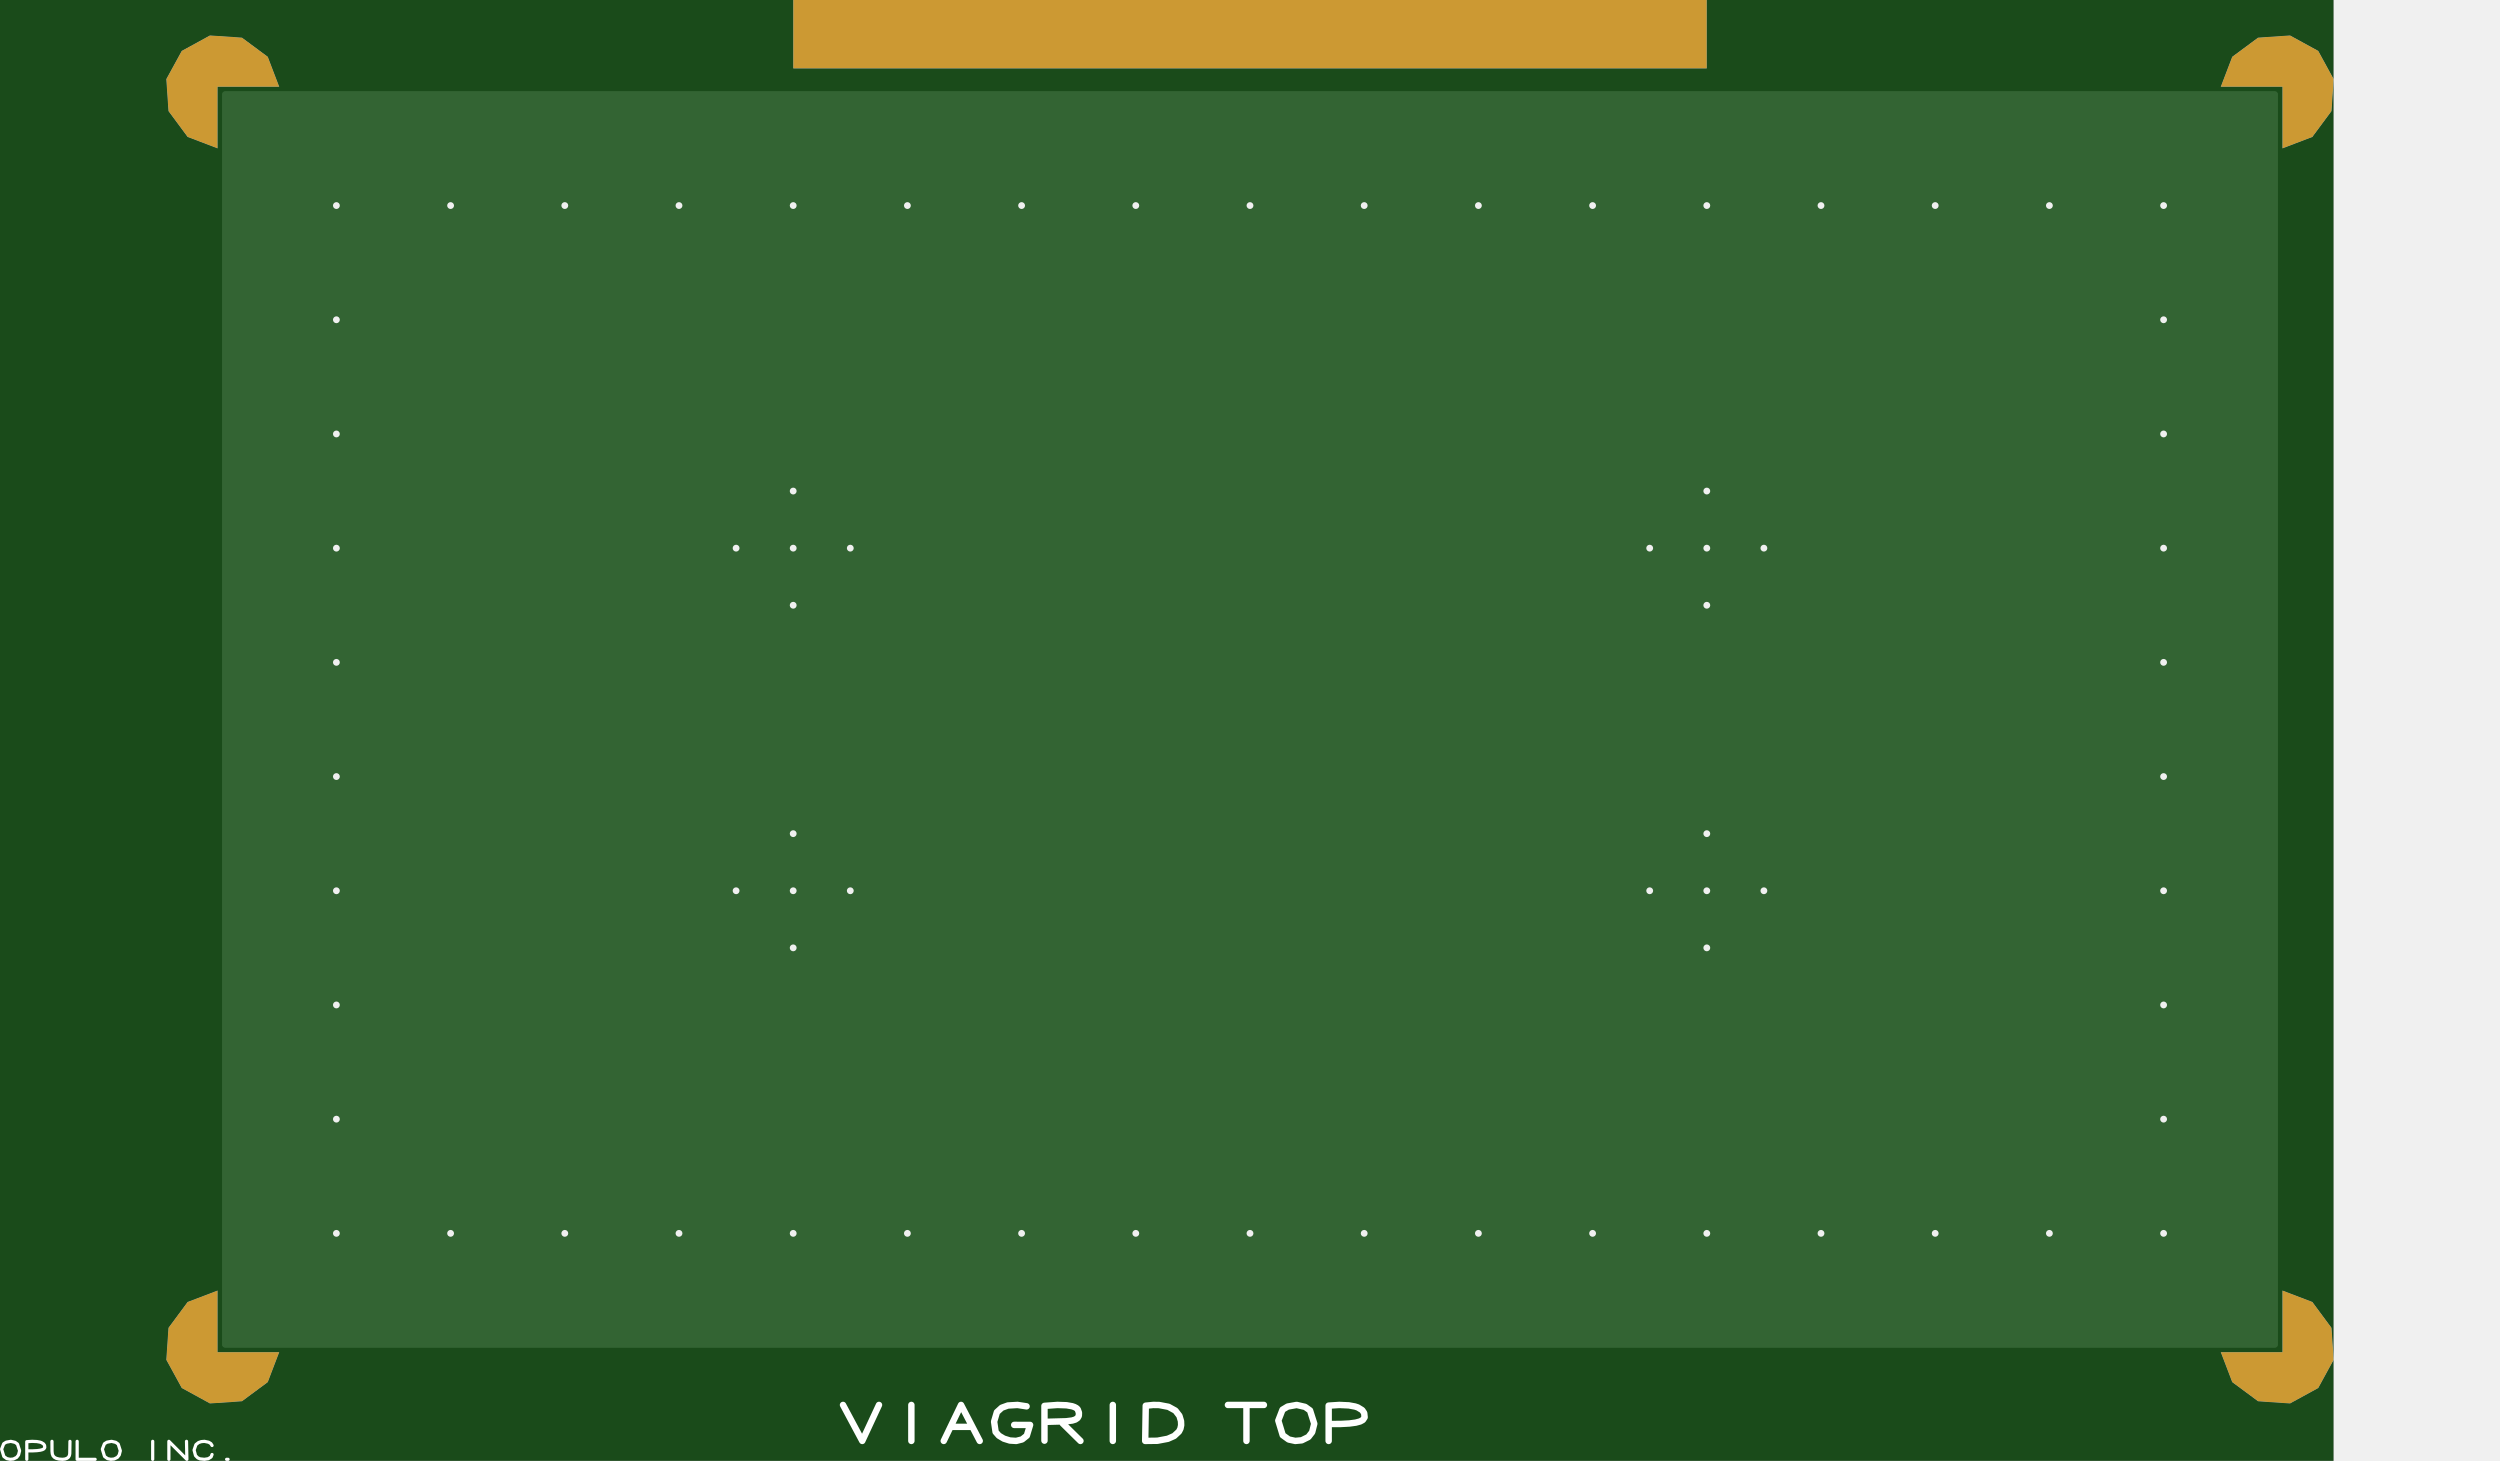
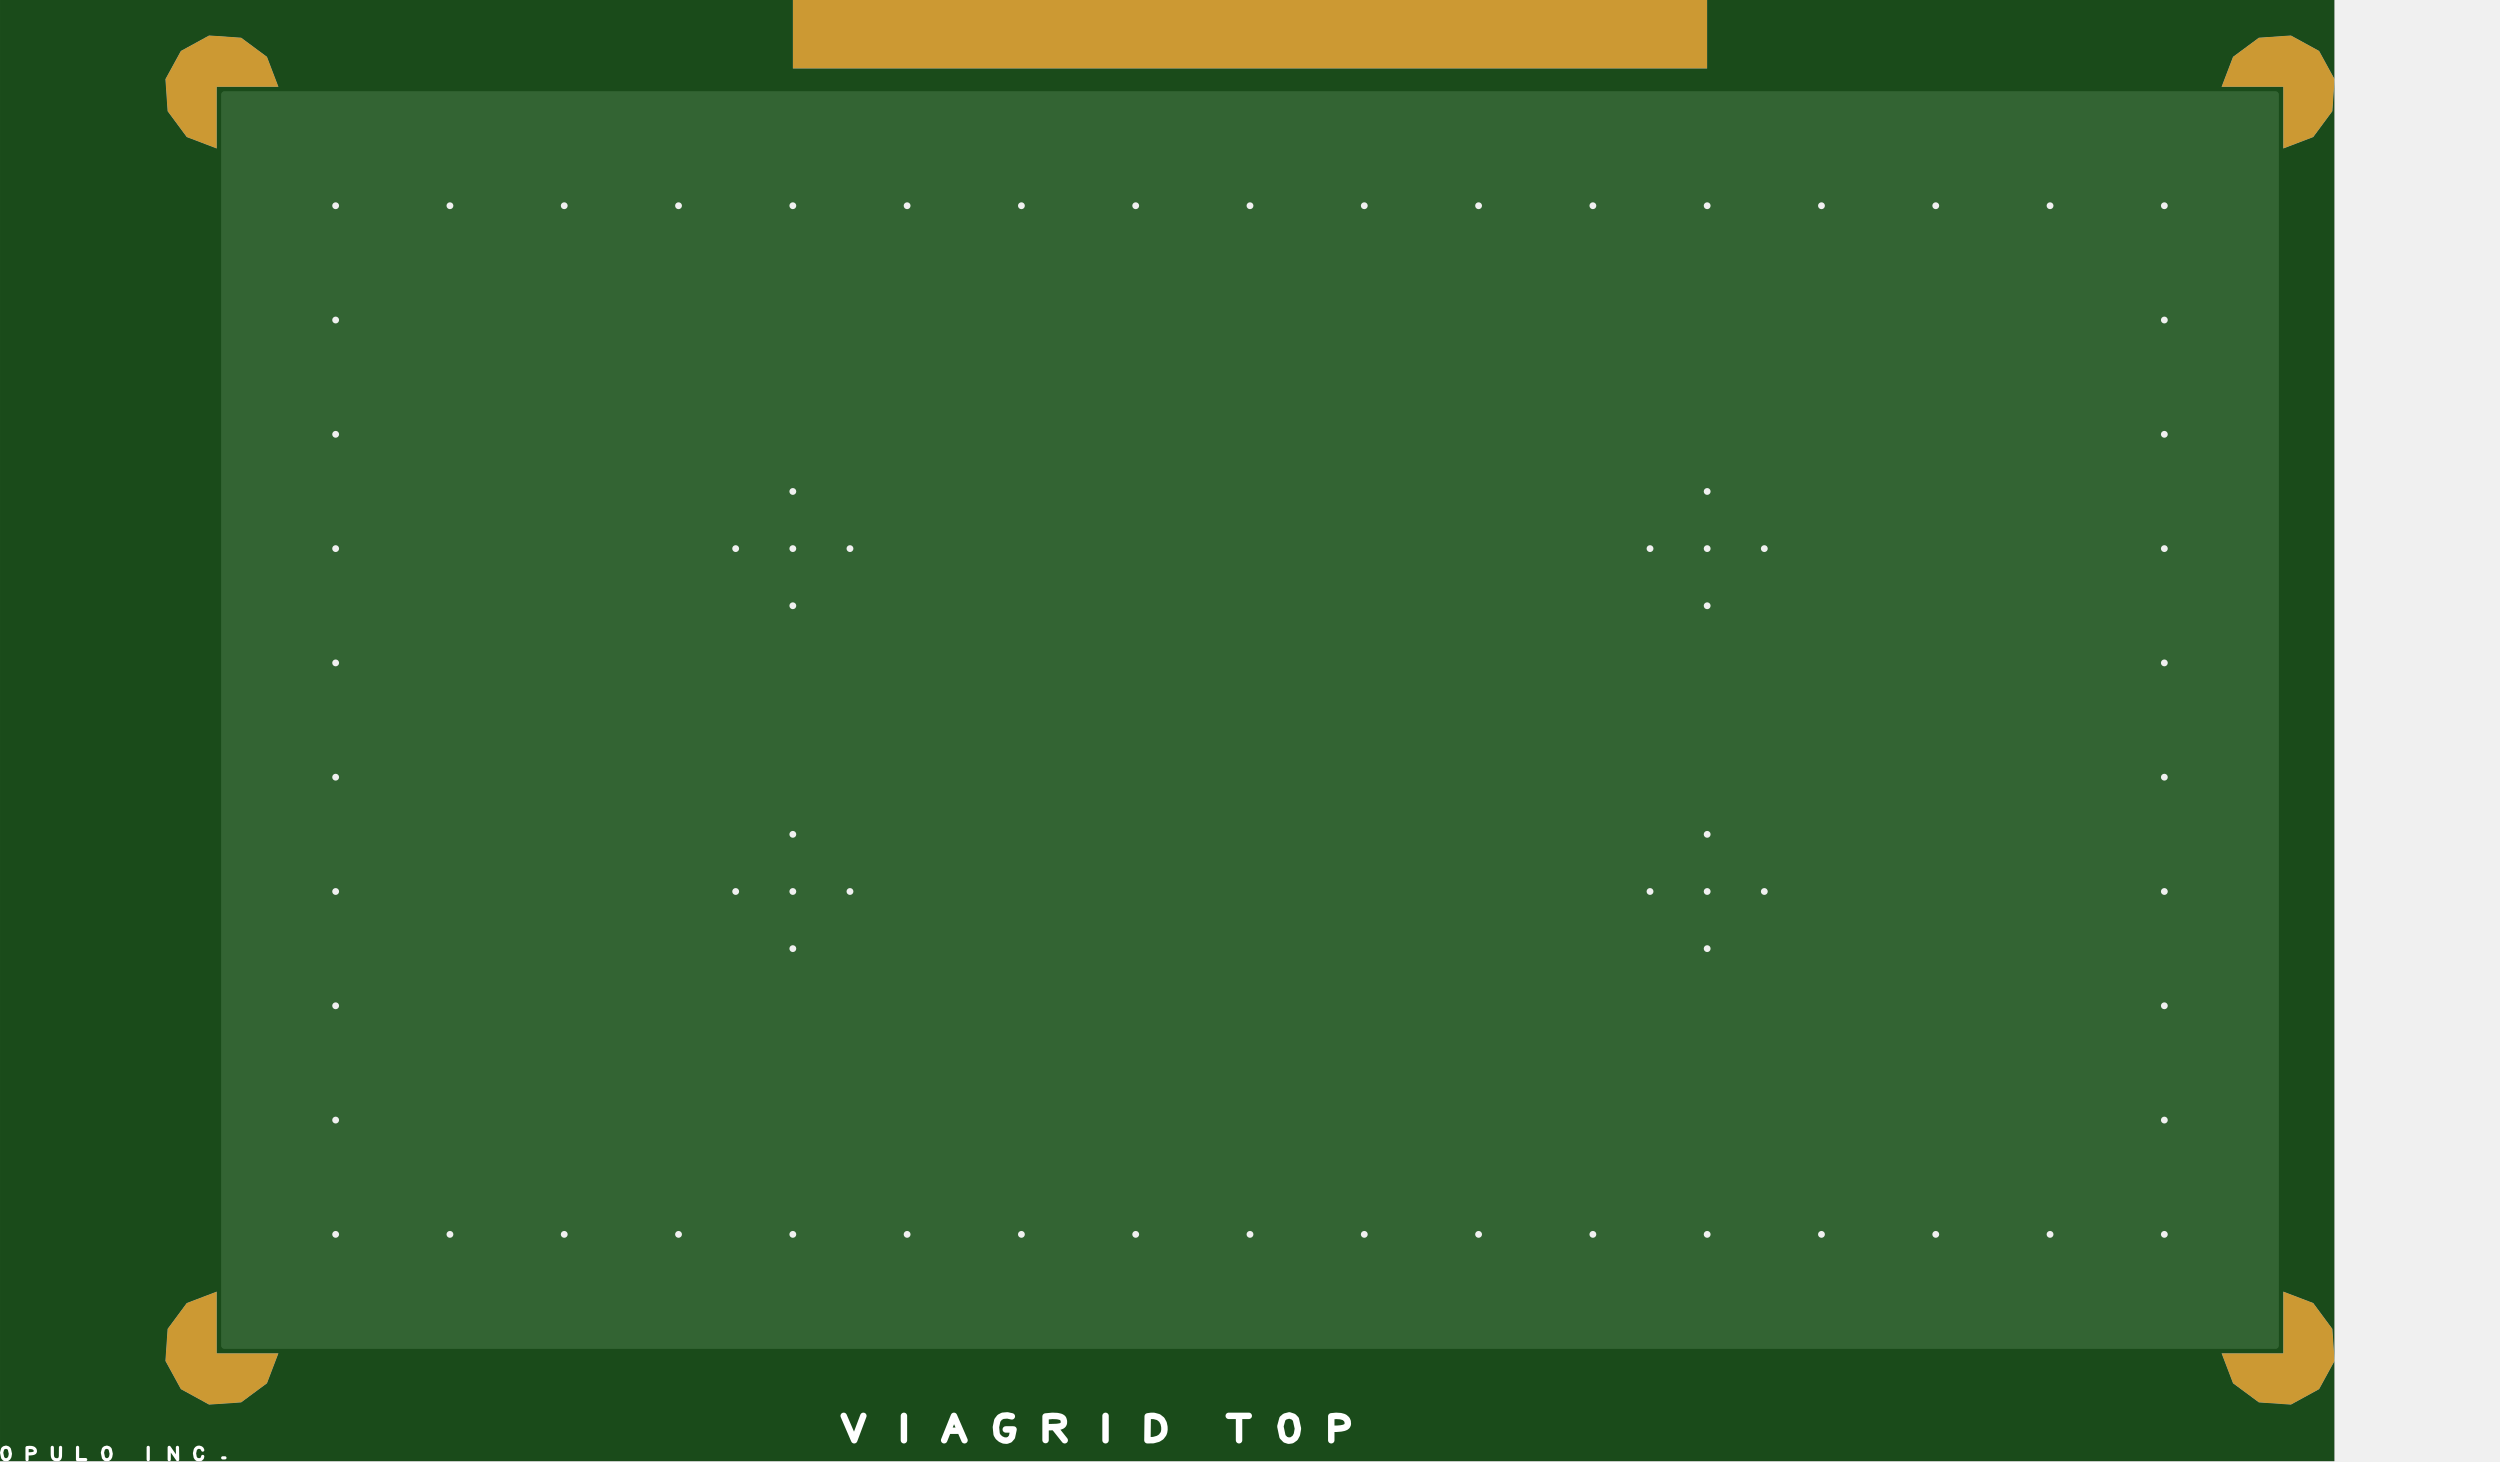
- <svg xmlns="http://www.w3.org/2000/svg" xmlns:xlink="http://www.w3.org/1999/xlink" version="1.1" stroke-linecap="round" stroke-linejoin="round" stroke-width="0" fill-rule="evenodd" clip-rule="evenodd" id="JnTkAFyOmdKf_top" viewBox="-4728.438 35.938 109456.875 63964.062" width="109.457mm" height="63.964mm">
+ <svg xmlns="http://www.w3.org/2000/svg" xmlns:xlink="http://www.w3.org/1999/xlink" version="1.1" stroke-linecap="round" stroke-linejoin="round" stroke-width="0" fill-rule="evenodd" clip-rule="evenodd" id="Tqj9TzU8t1WA_top" viewBox="-4683.449 65.754 109366.897 63934.247" width="109.367mm" height="63.934mm">
  <defs>
-     <style>.JnTkAFyOmdKf_fr4 {color: #666666;}
- .JnTkAFyOmdKf_cu {color: #cccccc;}
- .JnTkAFyOmdKf_cf {color: #cc9933;}
- .JnTkAFyOmdKf_sm {color: #004200; opacity: 0.749;}
- .JnTkAFyOmdKf_ss {color: #ffffff;}
- .JnTkAFyOmdKf_sp {color: #999999;}
- .JnTkAFyOmdKf_out {color: #000000;}</style>
-     <rect x="-20000" y="-1500" width="40000" height="3000" id="v75bEbF6NuQ1_pad-10" />
-     <circle cx="0" cy="0" r="750" id="v75bEbF6NuQ1_pad-11" />
-     <rect x="-20000" y="-1500" width="40000" height="3000" id="q2wKMbT0xmXE_pad-10" />
-     <circle cx="0" cy="0" r="150" id="ltqKW8Zo58rW_pad-10" />
-     <g id="JnTkAFyOmdKf_top_copper">
-       <use xlink:href="#v75bEbF6NuQ1_pad-10" x="50000" y="62500" />
+     <style>.Tqj9TzU8t1WA_fr4 {color: #666666;}
+ .Tqj9TzU8t1WA_cu {color: #cccccc;}
+ .Tqj9TzU8t1WA_cf {color: #cc9933;}
+ .Tqj9TzU8t1WA_sm {color: #004200; opacity: 0.749;}
+ .Tqj9TzU8t1WA_ss {color: #ffffff;}
+ .Tqj9TzU8t1WA_sp {color: #999999;}
+ .Tqj9TzU8t1WA_out {color: #000000;}</style>
+     <rect x="-20000" y="-1500" width="40000" height="3000" id="TXz6I6_jvRsa_pad-10" />
+     <circle cx="0" cy="0" r="750" id="TXz6I6_jvRsa_pad-11" />
+     <rect x="-20000" y="-1500" width="40000" height="3000" id="zZW4X8TgfWPA_pad-10" />
+     <circle cx="0" cy="0" r="150" id="XJJ0CYx9HquJ_pad-10" />
+     <g id="Tqj9TzU8t1WA_top_copper">
+       <path d="M 94943.039 59980.315 94988.794 59927.511 95000 59876 95000 5124 94980.315 5056.961 94927.511 5011.206 94876 5000 5124 5000 5056.961 5019.685 5011.206 5072.489 5000 5124 5000 59876 5019.685 59943.039 5072.489 59988.794 5124 60000 94876 60000 94943.039 59980.315" />
+       <path d="M 94943.039 59980.315 94988.794 59927.511 95000 59876 95000 5124 94980.315 5056.961 94927.511 5011.206 94876 5000 5124 5000 5056.961 5019.685 5011.206 5072.489 5000 5124 5000 59876 5019.685 59943.039 5072.489 59988.794 5124 60000 94876 60000 94943.039 59980.315" />
+       <use xlink:href="#TXz6I6_jvRsa_pad-10" x="50000" y="62500" />
      <path d="M 4800 57500.001 4800 60200 7500 60199.996 6998.204 61515.645 5866.539 62353.532 4461.725 62449.543 3226.585 61773.415 2550.457 60538.275 2646.468 59133.461 3484.355 58001.796 4800 57500 4800 57500.001" />
      <path d="M 7500 4800 4800 4800 4800.004 7500 3484.356 6998.205 2646.469 5866.54 2550.457 4461.725 3226.585 3226.585 4461.725 2550.457 5866.54 2646.469 6998.205 3484.356 7500 4800.001 7500 4800" />
      <path d="M 92500 60200 95200 60200 95199.996 57500 96515.644 58001.795 97353.531 59133.46 97449.543 60538.275 96773.415 61773.415 95538.275 62449.543 94133.46 62353.531 93001.795 61515.644 92500 60199.999 92500 60200" />
      <path d="M 95200 7500 95200 4800 92500 4800.004 93001.795 3484.356 94133.46 2646.469 95538.275 2550.457 96773.415 3226.585 97449.543 4461.725 97353.531 5866.54 96515.644 6998.205 95199.999 7500 95200 7500" />
-       <use xlink:href="#v75bEbF6NuQ1_pad-11" x="32500" y="25000" />
-       <use xlink:href="#v75bEbF6NuQ1_pad-11" x="40000" y="10000" />
-       <use xlink:href="#v75bEbF6NuQ1_pad-11" x="80000" y="10000" />
-       <use xlink:href="#v75bEbF6NuQ1_pad-11" x="10000" y="25000" />
-       <use xlink:href="#v75bEbF6NuQ1_pad-11" x="90000" y="50000" />
-       <use xlink:href="#v75bEbF6NuQ1_pad-11" x="90000" y="30000" />
-       <use xlink:href="#v75bEbF6NuQ1_pad-11" x="25000" y="55000" />
-       <use xlink:href="#v75bEbF6NuQ1_pad-11" x="10000" y="35000" />
-       <use xlink:href="#v75bEbF6NuQ1_pad-11" x="32500" y="40000" />
-       <use xlink:href="#v75bEbF6NuQ1_pad-11" x="90000" y="10000" />
-       <use xlink:href="#v75bEbF6NuQ1_pad-11" x="30000" y="25000" />
-       <use xlink:href="#v75bEbF6NuQ1_pad-11" x="10000" y="50000" />
-       <use xlink:href="#v75bEbF6NuQ1_pad-11" x="55000" y="55000" />
-       <use xlink:href="#v75bEbF6NuQ1_pad-11" x="20000" y="10000" />
-       <use xlink:href="#v75bEbF6NuQ1_pad-11" x="65000" y="10000" />
-       <use xlink:href="#v75bEbF6NuQ1_pad-11" x="25000" y="10000" />
-       <use xlink:href="#v75bEbF6NuQ1_pad-11" x="30000" y="55000" />
-       <use xlink:href="#v75bEbF6NuQ1_pad-11" x="72500" y="25000" />
-       <use xlink:href="#v75bEbF6NuQ1_pad-11" x="67500" y="40000" />
-       <use xlink:href="#v75bEbF6NuQ1_pad-11" x="10000" y="10000" />
-       <use xlink:href="#v75bEbF6NuQ1_pad-11" x="15000" y="55000" />
-       <use xlink:href="#v75bEbF6NuQ1_pad-11" x="55000" y="10000" />
-       <use xlink:href="#v75bEbF6NuQ1_pad-11" x="10000" y="55000" />
-       <use xlink:href="#v75bEbF6NuQ1_pad-11" x="70000" y="42500" />
-       <use xlink:href="#v75bEbF6NuQ1_pad-11" x="75000" y="55000" />
-       <use xlink:href="#v75bEbF6NuQ1_pad-11" x="60000" y="10000" />
-       <use xlink:href="#v75bEbF6NuQ1_pad-11" x="90000" y="15000" />
-       <use xlink:href="#v75bEbF6NuQ1_pad-11" x="30000" y="27500" />
-       <use xlink:href="#v75bEbF6NuQ1_pad-11" x="30000" y="22500" />
-       <use xlink:href="#v75bEbF6NuQ1_pad-11" x="45000" y="55000" />
-       <use xlink:href="#v75bEbF6NuQ1_pad-11" x="67500" y="25000" />
-       <use xlink:href="#v75bEbF6NuQ1_pad-11" x="40000" y="55000" />
-       <use xlink:href="#v75bEbF6NuQ1_pad-11" x="72500" y="40000" />
-       <use xlink:href="#v75bEbF6NuQ1_pad-11" x="65000" y="55000" />
-       <use xlink:href="#v75bEbF6NuQ1_pad-11" x="45000" y="10000" />
-       <use xlink:href="#v75bEbF6NuQ1_pad-11" x="10000" y="45000" />
-       <use xlink:href="#v75bEbF6NuQ1_pad-11" x="50000" y="10000" />
-       <use xlink:href="#v75bEbF6NuQ1_pad-11" x="70000" y="55000" />
-       <use xlink:href="#v75bEbF6NuQ1_pad-11" x="90000" y="40000" />
-       <use xlink:href="#v75bEbF6NuQ1_pad-11" x="85000" y="55000" />
-       <use xlink:href="#v75bEbF6NuQ1_pad-11" x="35000" y="55000" />
-       <use xlink:href="#v75bEbF6NuQ1_pad-11" x="30000" y="42500" />
-       <use xlink:href="#v75bEbF6NuQ1_pad-11" x="90000" y="35000" />
-       <use xlink:href="#v75bEbF6NuQ1_pad-11" x="80000" y="55000" />
-       <use xlink:href="#v75bEbF6NuQ1_pad-11" x="90000" y="20000" />
-       <use xlink:href="#v75bEbF6NuQ1_pad-11" x="60000" y="55000" />
-       <use xlink:href="#v75bEbF6NuQ1_pad-11" x="10000" y="30000" />
-       <use xlink:href="#v75bEbF6NuQ1_pad-11" x="75000" y="10000" />
-       <use xlink:href="#v75bEbF6NuQ1_pad-11" x="30000" y="37500" />
-       <use xlink:href="#v75bEbF6NuQ1_pad-11" x="90000" y="25000" />
-       <use xlink:href="#v75bEbF6NuQ1_pad-11" x="15000" y="10000" />
-       <use xlink:href="#v75bEbF6NuQ1_pad-11" x="90000" y="45000" />
-       <use xlink:href="#v75bEbF6NuQ1_pad-11" x="70000" y="25000" />
-       <use xlink:href="#v75bEbF6NuQ1_pad-11" x="10000" y="20000" />
-       <use xlink:href="#v75bEbF6NuQ1_pad-11" x="85000" y="10000" />
-       <use xlink:href="#v75bEbF6NuQ1_pad-11" x="70000" y="22500" />
-       <use xlink:href="#v75bEbF6NuQ1_pad-11" x="70000" y="37500" />
-       <use xlink:href="#v75bEbF6NuQ1_pad-11" x="70000" y="40000" />
-       <use xlink:href="#v75bEbF6NuQ1_pad-11" x="10000" y="15000" />
-       <use xlink:href="#v75bEbF6NuQ1_pad-11" x="90000" y="55000" />
-       <use xlink:href="#v75bEbF6NuQ1_pad-11" x="50000" y="55000" />
-       <use xlink:href="#v75bEbF6NuQ1_pad-11" x="30000" y="40000" />
-       <use xlink:href="#v75bEbF6NuQ1_pad-11" x="20000" y="55000" />
-       <use xlink:href="#v75bEbF6NuQ1_pad-11" x="10000" y="40000" />
-       <use xlink:href="#v75bEbF6NuQ1_pad-11" x="35000" y="10000" />
-       <use xlink:href="#v75bEbF6NuQ1_pad-11" x="30000" y="10000" />
-       <use xlink:href="#v75bEbF6NuQ1_pad-11" x="70000" y="10000" />
-       <use xlink:href="#v75bEbF6NuQ1_pad-11" x="70000" y="27500" />
-       <use xlink:href="#v75bEbF6NuQ1_pad-11" x="27500" y="25000" />
-       <use xlink:href="#v75bEbF6NuQ1_pad-11" x="27500" y="40000" />
-       <path d="M 94943.039 59980.315 94988.794 59927.511 95000 59876 95000 5124 94980.315 5056.961 94927.511 5011.206 94876 5000 5124 5000 5056.961 5019.685 5011.206 5072.489 5000 5124 5000 59876 5019.685 59943.039 5072.489 59988.794 5124 60000 94876 60000 94943.039 59980.315" />
-       <path d="M 94943.039 59980.315 94988.794 59927.511 95000 59876 95000 5124 94980.315 5056.961 94927.511 5011.206 94876 5000 5124 5000 5056.961 5019.685 5011.206 5072.489 5000 5124 5000 59876 5019.685 59943.039 5072.489 59988.794 5124 60000 94876 60000 94943.039 59980.315" />
-     </g>
-     <g id="JnTkAFyOmdKf_top_silkscreen">
-       <path d="M 32181.25 2487.5 33023.692 912.5 33756.25 2487.5 M 35173.75 2487.5 35173.75 912.5 M 36591.25 912.5 37348.563 2487.5 38166.25 912.5 M 36973.188 1526.838 37747.563 1526.838 M 40217.95 2426.693 39820.671 2487.5 39400.884 2463.178 39131.62 2366.118 38919.095 2173.295 38796.25 1757.009 38861.769 1305.858 39003.783 1143.159 39222.945 1012.091 39487.119 929.567 39764.168 912.5 40021.955 977.804 40228.342 1142.391 40371.25 1612.428 39675.724 1613.505 M 41001.25 923.781 41001.25 2446.704 41570.064 2487.5 41969.29 2473.86 42210.135 2431.951 42311.398 2397.785 42394.746 2353.317 42456.323 2297.423 42510.62 2145.854 42505.521 2011.438 42449.95 1914.11 42350.216 1847.432 42212.623 1804.966 41949.046 1772.581 41038.954 1747.287 M 41794.748 1682.986 42576.25 912.5 M 43993.75 2487.5 43993.75 912.5 M 45411.25 912.5 45435.827 2454.786 45766.645 2487.5 46020.062 2483.696 46431.712 2406.001 46736.127 2238.213 46910.179 2012.287 46979.562 1778.035 46986.25 1601.663 46954.511 1450.501 46889.588 1322.639 46681.16 1129.182 46402.908 1006.028 45946.355 919.719 45411.25 912.5 M 49033.75 2487.5 50608.75 2487.5 M 49844.641 2487.5 49844.641 912.5 M 51981.914 912.5 51694.991 974.401 51432.714 1162.738 51238.75 1801.997 51423.504 2280.456 51650.171 2416.73 52042.641 2487.5 52412.143 2402.56 52628.48 2247.434 52813.75 1664.637 52721.549 1296.696 52557.228 1084.049 52265.376 939.204 51981.914 912.5 M 53443.75 912.5 53443.75 2457.777 53910.101 2487.5 54327.3 2468.923 54598.562 2418.926 54719.856 2378.516 54913.304 2259.99 54999.282 2132.687 55018.75 1946.58 54941.662 1829.578 54821.347 1764.904 54629.493 1713.048 54352.04 1675.863 53974.93 1655.196 53484.106 1652.899" fill="none" stroke-width="281.25" />
-       <path d="M -4286.543 106.25 -4430.005 137.2 -4561.143 231.369 -4658.125 550.999 -4565.748 790.228 -4452.414 858.365 -4256.179 893.75 -4071.429 851.28 -3963.26 773.717 -3870.625 482.318 -3916.725 298.348 -3998.886 192.024 -4144.812 119.602 -4286.543 106.25 M -3555.625 106.25 -3555.625 878.888 -3322.449 893.75 -3113.85 884.462 -2978.219 859.463 -2917.572 839.258 -2820.848 779.995 -2777.859 716.343 -2768.125 623.29 -2806.669 564.789 -2866.827 532.452 -2962.754 506.524 -3101.48 487.931 -3290.035 477.598 -3535.447 476.449 M -2453.125 893.75 -2451.306 463.189 -2438.769 346.061 -2406.698 259.302 -2345.211 193.312 -2264.768 149.679 -2144.591 118.167 -1992.956 106.25 -1886.533 118.181 -1799.243 149.609 -1747.004 186.428 -1724.574 210.631 -1690.265 272.341 -1674.25 354.087 -1665.625 892.587 M -1350.625 893.75 -1350.625 106.25 -563.125 106.25 M 123.457 106.25 -20.005 137.2 -151.143 231.369 -248.125 550.999 -155.748 790.228 -42.414 858.365 153.821 893.75 338.571 851.28 446.74 773.717 539.375 482.318 493.275 298.348 411.114 192.024 265.188 119.602 123.457 106.25 M 1956.875 893.75 1956.875 106.25 M 2665.625 106.25 2665.625 893.75 3453.125 106.25 3437.669 893.75 M 4555.625 712.318 4502.733 795.892 4405.715 855.063 4221.979 893.75 4086.199 881.915 3966.542 842.295 3849.706 750.848 3768.125 510.81 3832.145 269.507 3927.649 172.335 4026.943 126.864 4220.377 106.25 4388.951 132.597 4513.77 209.486 4555.625 318.005 M 5256.5 106.25 5193.5 106.25" fill="none" stroke-width="140.625" />
-     </g>
-     <g id="JnTkAFyOmdKf_top_soldermask">
-       <use xlink:href="#q2wKMbT0xmXE_pad-10" x="50000" y="62500" />
+       <use xlink:href="#TXz6I6_jvRsa_pad-11" x="32500" y="25000" />
+       <use xlink:href="#TXz6I6_jvRsa_pad-11" x="40000" y="10000" />
+       <use xlink:href="#TXz6I6_jvRsa_pad-11" x="80000" y="10000" />
+       <use xlink:href="#TXz6I6_jvRsa_pad-11" x="10000" y="25000" />
+       <use xlink:href="#TXz6I6_jvRsa_pad-11" x="90000" y="50000" />
+       <use xlink:href="#TXz6I6_jvRsa_pad-11" x="90000" y="30000" />
+       <use xlink:href="#TXz6I6_jvRsa_pad-11" x="25000" y="55000" />
+       <use xlink:href="#TXz6I6_jvRsa_pad-11" x="10000" y="35000" />
+       <use xlink:href="#TXz6I6_jvRsa_pad-11" x="32500" y="40000" />
+       <use xlink:href="#TXz6I6_jvRsa_pad-11" x="90000" y="10000" />
+       <use xlink:href="#TXz6I6_jvRsa_pad-11" x="30000" y="25000" />
+       <use xlink:href="#TXz6I6_jvRsa_pad-11" x="10000" y="50000" />
+       <use xlink:href="#TXz6I6_jvRsa_pad-11" x="55000" y="55000" />
+       <use xlink:href="#TXz6I6_jvRsa_pad-11" x="20000" y="10000" />
+       <use xlink:href="#TXz6I6_jvRsa_pad-11" x="65000" y="10000" />
+       <use xlink:href="#TXz6I6_jvRsa_pad-11" x="25000" y="10000" />
+       <use xlink:href="#TXz6I6_jvRsa_pad-11" x="30000" y="55000" />
+       <use xlink:href="#TXz6I6_jvRsa_pad-11" x="72500" y="25000" />
+       <use xlink:href="#TXz6I6_jvRsa_pad-11" x="67500" y="40000" />
+       <use xlink:href="#TXz6I6_jvRsa_pad-11" x="10000" y="10000" />
+       <use xlink:href="#TXz6I6_jvRsa_pad-11" x="15000" y="55000" />
+       <use xlink:href="#TXz6I6_jvRsa_pad-11" x="55000" y="10000" />
+       <use xlink:href="#TXz6I6_jvRsa_pad-11" x="10000" y="55000" />
+       <use xlink:href="#TXz6I6_jvRsa_pad-11" x="70000" y="42500" />
+       <use xlink:href="#TXz6I6_jvRsa_pad-11" x="75000" y="55000" />
+       <use xlink:href="#TXz6I6_jvRsa_pad-11" x="60000" y="10000" />
+       <use xlink:href="#TXz6I6_jvRsa_pad-11" x="90000" y="15000" />
+       <use xlink:href="#TXz6I6_jvRsa_pad-11" x="30000" y="27500" />
+       <use xlink:href="#TXz6I6_jvRsa_pad-11" x="30000" y="22500" />
+       <use xlink:href="#TXz6I6_jvRsa_pad-11" x="45000" y="55000" />
+       <use xlink:href="#TXz6I6_jvRsa_pad-11" x="67500" y="25000" />
+       <use xlink:href="#TXz6I6_jvRsa_pad-11" x="40000" y="55000" />
+       <use xlink:href="#TXz6I6_jvRsa_pad-11" x="72500" y="40000" />
+       <use xlink:href="#TXz6I6_jvRsa_pad-11" x="65000" y="55000" />
+       <use xlink:href="#TXz6I6_jvRsa_pad-11" x="45000" y="10000" />
+       <use xlink:href="#TXz6I6_jvRsa_pad-11" x="10000" y="45000" />
+       <use xlink:href="#TXz6I6_jvRsa_pad-11" x="50000" y="10000" />
+       <use xlink:href="#TXz6I6_jvRsa_pad-11" x="70000" y="55000" />
+       <use xlink:href="#TXz6I6_jvRsa_pad-11" x="90000" y="40000" />
+       <use xlink:href="#TXz6I6_jvRsa_pad-11" x="85000" y="55000" />
+       <use xlink:href="#TXz6I6_jvRsa_pad-11" x="35000" y="55000" />
+       <use xlink:href="#TXz6I6_jvRsa_pad-11" x="30000" y="42500" />
+       <use xlink:href="#TXz6I6_jvRsa_pad-11" x="90000" y="35000" />
+       <use xlink:href="#TXz6I6_jvRsa_pad-11" x="80000" y="55000" />
+       <use xlink:href="#TXz6I6_jvRsa_pad-11" x="90000" y="20000" />
+       <use xlink:href="#TXz6I6_jvRsa_pad-11" x="60000" y="55000" />
+       <use xlink:href="#TXz6I6_jvRsa_pad-11" x="10000" y="30000" />
+       <use xlink:href="#TXz6I6_jvRsa_pad-11" x="75000" y="10000" />
+       <use xlink:href="#TXz6I6_jvRsa_pad-11" x="30000" y="37500" />
+       <use xlink:href="#TXz6I6_jvRsa_pad-11" x="90000" y="25000" />
+       <use xlink:href="#TXz6I6_jvRsa_pad-11" x="15000" y="10000" />
+       <use xlink:href="#TXz6I6_jvRsa_pad-11" x="90000" y="45000" />
+       <use xlink:href="#TXz6I6_jvRsa_pad-11" x="70000" y="25000" />
+       <use xlink:href="#TXz6I6_jvRsa_pad-11" x="10000" y="20000" />
+       <use xlink:href="#TXz6I6_jvRsa_pad-11" x="85000" y="10000" />
+       <use xlink:href="#TXz6I6_jvRsa_pad-11" x="70000" y="22500" />
+       <use xlink:href="#TXz6I6_jvRsa_pad-11" x="70000" y="37500" />
+       <use xlink:href="#TXz6I6_jvRsa_pad-11" x="70000" y="40000" />
+       <use xlink:href="#TXz6I6_jvRsa_pad-11" x="10000" y="15000" />
+       <use xlink:href="#TXz6I6_jvRsa_pad-11" x="90000" y="55000" />
+       <use xlink:href="#TXz6I6_jvRsa_pad-11" x="50000" y="55000" />
+       <use xlink:href="#TXz6I6_jvRsa_pad-11" x="30000" y="40000" />
+       <use xlink:href="#TXz6I6_jvRsa_pad-11" x="20000" y="55000" />
+       <use xlink:href="#TXz6I6_jvRsa_pad-11" x="10000" y="40000" />
+       <use xlink:href="#TXz6I6_jvRsa_pad-11" x="35000" y="10000" />
+       <use xlink:href="#TXz6I6_jvRsa_pad-11" x="30000" y="10000" />
+       <use xlink:href="#TXz6I6_jvRsa_pad-11" x="70000" y="10000" />
+       <use xlink:href="#TXz6I6_jvRsa_pad-11" x="70000" y="27500" />
+       <use xlink:href="#TXz6I6_jvRsa_pad-11" x="27500" y="25000" />
+       <use xlink:href="#TXz6I6_jvRsa_pad-11" x="27500" y="40000" />
+     </g>
+     <g id="Tqj9TzU8t1WA_top_silkscreen">
+       <path d="M 32225.085 2060.681 32685.381 992.872 33085.647 2060.681 M 34860.366 2060.681 34860.366 992.872 M 36619.706 992.872 37048.282 2060.681 37511.028 992.872 M 36835.852 1409.379 37274.088 1409.379 M 39580.654 2038.715 39386.278 2081.445 39180.895 2064.379 39049.159 1996.105 38945.176 1860.467 38885.075 1567.637 38917.134 1250.287 38986.612 1135.84 39093.842 1043.644 39223.088 985.594 39358.634 973.588 39484.761 1019.526 39585.738 1135.301 39655.658 1465.938 39315.362 1466.694 M 41056.236 1000.524 41056.236 2033.024 41358.975 2060.681 41571.46 2051.434 41699.641 2023.021 41753.539 1999.858 41797.899 1969.708 41830.67 1931.813 41859.567 1829.054 41856.855 1737.924 41827.279 1671.938 41774.197 1626.734 41700.967 1597.942 41560.682 1575.986 41076.303 1558.837 M 41478.56 1515.243 41894.496 992.872 M 43680.366 2060.681 43680.366 992.872 M 45512.765 992.872 45524.395 2038.502 45680.917 2060.681 45800.823 2058.103 45995.591 2005.427 46139.626 1891.671 46221.978 1738.501 46254.806 1579.683 46257.968 1460.107 46242.952 1357.625 46212.235 1270.94 46113.618 1139.78 45981.961 1056.282 45765.945 997.767 45512.765 992.872 M 49069.895 2060.681 49945.837 2060.681 M 49520.872 2060.681 49520.872 992.872 M 51691.236 973.588 51551.277 1017.132 51423.34 1149.615 51328.728 1599.287 51418.848 1935.848 51529.416 2031.708 51720.859 2081.445 51901.1 2021.741 52006.63 1912.62 52097.004 1502.662 52052.026 1243.842 51971.875 1094.261 51829.507 992.373 51691.236 973.588 M 53554.877 992.872 53554.877 2040.531 53769.838 2060.681 53962.136 2048.086 54087.177 2014.19 54143.085 1986.795 54232.253 1906.437 54271.879 1820.128 54280.856 1693.952 54245.321 1614.627 54189.865 1570.782 54101.434 1535.625 53973.541 1510.414 53799.722 1496.403 53573.48 1494.844" fill="none" stroke-width="281.25" />
+       <path d="M -4431.882 136.794 -4501.861 158.566 -4565.83 224.807 -4613.136 449.643 -4568.076 617.924 -4512.792 665.854 -4417.07 690.722 -4326.95 660.87 -4274.185 606.31 -4228.998 401.331 -4251.487 271.921 -4291.563 197.131 -4362.746 146.186 -4431.882 136.794 M -3500.061 146.436 -3500.061 670.265 -3392.581 680.341 -3296.432 674.043 -3233.912 657.095 -3205.958 643.397 -3161.373 603.218 -3141.561 560.064 -3137.072 496.976 -3154.839 457.314 -3182.567 435.391 -3226.783 417.813 -3290.73 405.207 -3377.639 398.201 -3490.76 397.422 M -2396.408 680.341 -2395.574 382.761 -2389.832 301.81 -2375.144 241.847 -2346.981 196.238 -2310.138 166.082 -2255.097 144.302 -2185.647 136.066 -2136.902 144.311 -2096.923 166.032 -2072.998 191.48 -2062.726 208.208 -2047.012 250.859 -2039.676 307.357 -2035.726 679.537 M -1291.216 680.341 -1291.216 146.436 -935.917 146.436 M -21.882 136.794 -91.861 158.566 -155.83 224.807 -203.136 449.643 -158.076 617.924 -102.792 665.854 -7.07 690.722 83.05 660.87 135.815 606.31 181.002 401.331 158.513 271.921 118.437 197.131 47.254 146.186 -21.882 136.794 M 1800.183 680.341 1800.183 146.436 M 2719.073 146.436 2719.073 680.341 3086.293 146.436 3079.087 680.341 M 4184.755 563.12 4160.635 621.908 4116.387 663.531 4032.591 690.722 3970.669 682.419 3916.101 654.548 3862.816 590.222 3825.611 421.373 3854.807 251.634 3898.363 183.281 3943.645 151.294 4031.862 136.794 4108.742 155.328 4165.668 209.413 4184.755 285.749 M 5156.132 223.529 5059.234 223.529" fill="none" stroke-width="140.625" />
+     </g>
+     <g id="Tqj9TzU8t1WA_top_soldermask">
+       <use xlink:href="#zZW4X8TgfWPA_pad-10" x="50000" y="62500" />
      <path d="M 4800 57500.001 4800 60200 7500 60199.996 6998.204 61515.645 5866.539 62353.532 4461.725 62449.543 3226.585 61773.415 2550.457 60538.275 2646.468 59133.461 3484.355 58001.796 4800 57500 4800 57500.001" />
      <path d="M 7500 4800 4800 4800 4800.004 7500 3484.356 6998.205 2646.469 5866.54 2550.457 4461.725 3226.585 3226.585 4461.725 2550.457 5866.54 2646.469 6998.205 3484.356 7500 4800.001 7500 4800" />
      <path d="M 92500 60200 95200 60200 95199.996 57500 96515.644 58001.795 97353.531 59133.46 97449.543 60538.275 96773.415 61773.415 95538.275 62449.543 94133.46 62353.531 93001.795 61515.644 92500 60199.999 92500 60200" />
      <path d="M 95200 7500 95200 4800 92500 4800.004 93001.795 3484.356 94133.46 2646.469 95538.275 2550.457 96773.415 3226.585 97449.543 4461.725 97353.531 5866.54 96515.644 6998.205 95199.999 7500 95200 7500" />
    </g>
-     <g id="JnTkAFyOmdKf_top_drill1">
-       <use xlink:href="#ltqKW8Zo58rW_pad-10" x="32500" y="25000" />
-       <use xlink:href="#ltqKW8Zo58rW_pad-10" x="40000" y="10000" />
-       <use xlink:href="#ltqKW8Zo58rW_pad-10" x="80000" y="10000" />
-       <use xlink:href="#ltqKW8Zo58rW_pad-10" x="10000" y="25000" />
-       <use xlink:href="#ltqKW8Zo58rW_pad-10" x="90000" y="50000" />
-       <use xlink:href="#ltqKW8Zo58rW_pad-10" x="90000" y="30000" />
-       <use xlink:href="#ltqKW8Zo58rW_pad-10" x="25000" y="55000" />
-       <use xlink:href="#ltqKW8Zo58rW_pad-10" x="10000" y="35000" />
-       <use xlink:href="#ltqKW8Zo58rW_pad-10" x="32500" y="40000" />
-       <use xlink:href="#ltqKW8Zo58rW_pad-10" x="90000" y="10000" />
-       <use xlink:href="#ltqKW8Zo58rW_pad-10" x="30000" y="25000" />
-       <use xlink:href="#ltqKW8Zo58rW_pad-10" x="10000" y="50000" />
-       <use xlink:href="#ltqKW8Zo58rW_pad-10" x="55000" y="55000" />
-       <use xlink:href="#ltqKW8Zo58rW_pad-10" x="20000" y="10000" />
-       <use xlink:href="#ltqKW8Zo58rW_pad-10" x="65000" y="10000" />
-       <use xlink:href="#ltqKW8Zo58rW_pad-10" x="25000" y="10000" />
-       <use xlink:href="#ltqKW8Zo58rW_pad-10" x="30000" y="55000" />
-       <use xlink:href="#ltqKW8Zo58rW_pad-10" x="72500" y="25000" />
-       <use xlink:href="#ltqKW8Zo58rW_pad-10" x="67500" y="40000" />
-       <use xlink:href="#ltqKW8Zo58rW_pad-10" x="10000" y="10000" />
-       <use xlink:href="#ltqKW8Zo58rW_pad-10" x="15000" y="55000" />
-       <use xlink:href="#ltqKW8Zo58rW_pad-10" x="55000" y="10000" />
-       <use xlink:href="#ltqKW8Zo58rW_pad-10" x="10000" y="55000" />
-       <use xlink:href="#ltqKW8Zo58rW_pad-10" x="70000" y="42500" />
-       <use xlink:href="#ltqKW8Zo58rW_pad-10" x="75000" y="55000" />
-       <use xlink:href="#ltqKW8Zo58rW_pad-10" x="60000" y="10000" />
-       <use xlink:href="#ltqKW8Zo58rW_pad-10" x="90000" y="15000" />
-       <use xlink:href="#ltqKW8Zo58rW_pad-10" x="30000" y="27500" />
-       <use xlink:href="#ltqKW8Zo58rW_pad-10" x="30000" y="22500" />
-       <use xlink:href="#ltqKW8Zo58rW_pad-10" x="45000" y="55000" />
-       <use xlink:href="#ltqKW8Zo58rW_pad-10" x="67500" y="25000" />
-       <use xlink:href="#ltqKW8Zo58rW_pad-10" x="40000" y="55000" />
-       <use xlink:href="#ltqKW8Zo58rW_pad-10" x="72500" y="40000" />
-       <use xlink:href="#ltqKW8Zo58rW_pad-10" x="65000" y="55000" />
-       <use xlink:href="#ltqKW8Zo58rW_pad-10" x="45000" y="10000" />
-       <use xlink:href="#ltqKW8Zo58rW_pad-10" x="10000" y="45000" />
-       <use xlink:href="#ltqKW8Zo58rW_pad-10" x="50000" y="10000" />
-       <use xlink:href="#ltqKW8Zo58rW_pad-10" x="70000" y="55000" />
-       <use xlink:href="#ltqKW8Zo58rW_pad-10" x="90000" y="40000" />
-       <use xlink:href="#ltqKW8Zo58rW_pad-10" x="85000" y="55000" />
-       <use xlink:href="#ltqKW8Zo58rW_pad-10" x="35000" y="55000" />
-       <use xlink:href="#ltqKW8Zo58rW_pad-10" x="30000" y="42500" />
-       <use xlink:href="#ltqKW8Zo58rW_pad-10" x="90000" y="35000" />
-       <use xlink:href="#ltqKW8Zo58rW_pad-10" x="80000" y="55000" />
-       <use xlink:href="#ltqKW8Zo58rW_pad-10" x="90000" y="20000" />
-       <use xlink:href="#ltqKW8Zo58rW_pad-10" x="60000" y="55000" />
-       <use xlink:href="#ltqKW8Zo58rW_pad-10" x="10000" y="30000" />
-       <use xlink:href="#ltqKW8Zo58rW_pad-10" x="75000" y="10000" />
-       <use xlink:href="#ltqKW8Zo58rW_pad-10" x="30000" y="37500" />
-       <use xlink:href="#ltqKW8Zo58rW_pad-10" x="90000" y="25000" />
-       <use xlink:href="#ltqKW8Zo58rW_pad-10" x="15000" y="10000" />
-       <use xlink:href="#ltqKW8Zo58rW_pad-10" x="90000" y="45000" />
-       <use xlink:href="#ltqKW8Zo58rW_pad-10" x="70000" y="25000" />
-       <use xlink:href="#ltqKW8Zo58rW_pad-10" x="10000" y="20000" />
-       <use xlink:href="#ltqKW8Zo58rW_pad-10" x="85000" y="10000" />
-       <use xlink:href="#ltqKW8Zo58rW_pad-10" x="70000" y="22500" />
-       <use xlink:href="#ltqKW8Zo58rW_pad-10" x="70000" y="37500" />
-       <use xlink:href="#ltqKW8Zo58rW_pad-10" x="70000" y="40000" />
-       <use xlink:href="#ltqKW8Zo58rW_pad-10" x="10000" y="15000" />
-       <use xlink:href="#ltqKW8Zo58rW_pad-10" x="90000" y="55000" />
-       <use xlink:href="#ltqKW8Zo58rW_pad-10" x="50000" y="55000" />
-       <use xlink:href="#ltqKW8Zo58rW_pad-10" x="30000" y="40000" />
-       <use xlink:href="#ltqKW8Zo58rW_pad-10" x="20000" y="55000" />
-       <use xlink:href="#ltqKW8Zo58rW_pad-10" x="10000" y="40000" />
-       <use xlink:href="#ltqKW8Zo58rW_pad-10" x="35000" y="10000" />
-       <use xlink:href="#ltqKW8Zo58rW_pad-10" x="30000" y="10000" />
-       <use xlink:href="#ltqKW8Zo58rW_pad-10" x="70000" y="10000" />
-       <use xlink:href="#ltqKW8Zo58rW_pad-10" x="70000" y="27500" />
-       <use xlink:href="#ltqKW8Zo58rW_pad-10" x="27500" y="25000" />
-       <use xlink:href="#ltqKW8Zo58rW_pad-10" x="27500" y="40000" />
-     </g>
-     <mask id="JnTkAFyOmdKf_top_mech-mask">
+     <g id="Tqj9TzU8t1WA_top_drill1">
+       <use xlink:href="#XJJ0CYx9HquJ_pad-10" x="32500" y="25000" />
+       <use xlink:href="#XJJ0CYx9HquJ_pad-10" x="40000" y="10000" />
+       <use xlink:href="#XJJ0CYx9HquJ_pad-10" x="80000" y="10000" />
+       <use xlink:href="#XJJ0CYx9HquJ_pad-10" x="10000" y="25000" />
+       <use xlink:href="#XJJ0CYx9HquJ_pad-10" x="90000" y="50000" />
+       <use xlink:href="#XJJ0CYx9HquJ_pad-10" x="90000" y="30000" />
+       <use xlink:href="#XJJ0CYx9HquJ_pad-10" x="25000" y="55000" />
+       <use xlink:href="#XJJ0CYx9HquJ_pad-10" x="10000" y="35000" />
+       <use xlink:href="#XJJ0CYx9HquJ_pad-10" x="32500" y="40000" />
+       <use xlink:href="#XJJ0CYx9HquJ_pad-10" x="90000" y="10000" />
+       <use xlink:href="#XJJ0CYx9HquJ_pad-10" x="30000" y="25000" />
+       <use xlink:href="#XJJ0CYx9HquJ_pad-10" x="10000" y="50000" />
+       <use xlink:href="#XJJ0CYx9HquJ_pad-10" x="55000" y="55000" />
+       <use xlink:href="#XJJ0CYx9HquJ_pad-10" x="20000" y="10000" />
+       <use xlink:href="#XJJ0CYx9HquJ_pad-10" x="65000" y="10000" />
+       <use xlink:href="#XJJ0CYx9HquJ_pad-10" x="25000" y="10000" />
+       <use xlink:href="#XJJ0CYx9HquJ_pad-10" x="30000" y="55000" />
+       <use xlink:href="#XJJ0CYx9HquJ_pad-10" x="72500" y="25000" />
+       <use xlink:href="#XJJ0CYx9HquJ_pad-10" x="67500" y="40000" />
+       <use xlink:href="#XJJ0CYx9HquJ_pad-10" x="10000" y="10000" />
+       <use xlink:href="#XJJ0CYx9HquJ_pad-10" x="15000" y="55000" />
+       <use xlink:href="#XJJ0CYx9HquJ_pad-10" x="55000" y="10000" />
+       <use xlink:href="#XJJ0CYx9HquJ_pad-10" x="10000" y="55000" />
+       <use xlink:href="#XJJ0CYx9HquJ_pad-10" x="70000" y="42500" />
+       <use xlink:href="#XJJ0CYx9HquJ_pad-10" x="75000" y="55000" />
+       <use xlink:href="#XJJ0CYx9HquJ_pad-10" x="60000" y="10000" />
+       <use xlink:href="#XJJ0CYx9HquJ_pad-10" x="90000" y="15000" />
+       <use xlink:href="#XJJ0CYx9HquJ_pad-10" x="30000" y="27500" />
+       <use xlink:href="#XJJ0CYx9HquJ_pad-10" x="30000" y="22500" />
+       <use xlink:href="#XJJ0CYx9HquJ_pad-10" x="45000" y="55000" />
+       <use xlink:href="#XJJ0CYx9HquJ_pad-10" x="67500" y="25000" />
+       <use xlink:href="#XJJ0CYx9HquJ_pad-10" x="40000" y="55000" />
+       <use xlink:href="#XJJ0CYx9HquJ_pad-10" x="72500" y="40000" />
+       <use xlink:href="#XJJ0CYx9HquJ_pad-10" x="65000" y="55000" />
+       <use xlink:href="#XJJ0CYx9HquJ_pad-10" x="45000" y="10000" />
+       <use xlink:href="#XJJ0CYx9HquJ_pad-10" x="10000" y="45000" />
+       <use xlink:href="#XJJ0CYx9HquJ_pad-10" x="50000" y="10000" />
+       <use xlink:href="#XJJ0CYx9HquJ_pad-10" x="70000" y="55000" />
+       <use xlink:href="#XJJ0CYx9HquJ_pad-10" x="90000" y="40000" />
+       <use xlink:href="#XJJ0CYx9HquJ_pad-10" x="85000" y="55000" />
+       <use xlink:href="#XJJ0CYx9HquJ_pad-10" x="35000" y="55000" />
+       <use xlink:href="#XJJ0CYx9HquJ_pad-10" x="30000" y="42500" />
+       <use xlink:href="#XJJ0CYx9HquJ_pad-10" x="90000" y="35000" />
+       <use xlink:href="#XJJ0CYx9HquJ_pad-10" x="80000" y="55000" />
+       <use xlink:href="#XJJ0CYx9HquJ_pad-10" x="90000" y="20000" />
+       <use xlink:href="#XJJ0CYx9HquJ_pad-10" x="60000" y="55000" />
+       <use xlink:href="#XJJ0CYx9HquJ_pad-10" x="10000" y="30000" />
+       <use xlink:href="#XJJ0CYx9HquJ_pad-10" x="75000" y="10000" />
+       <use xlink:href="#XJJ0CYx9HquJ_pad-10" x="30000" y="37500" />
+       <use xlink:href="#XJJ0CYx9HquJ_pad-10" x="90000" y="25000" />
+       <use xlink:href="#XJJ0CYx9HquJ_pad-10" x="15000" y="10000" />
+       <use xlink:href="#XJJ0CYx9HquJ_pad-10" x="90000" y="45000" />
+       <use xlink:href="#XJJ0CYx9HquJ_pad-10" x="70000" y="25000" />
+       <use xlink:href="#XJJ0CYx9HquJ_pad-10" x="10000" y="20000" />
+       <use xlink:href="#XJJ0CYx9HquJ_pad-10" x="85000" y="10000" />
+       <use xlink:href="#XJJ0CYx9HquJ_pad-10" x="70000" y="22500" />
+       <use xlink:href="#XJJ0CYx9HquJ_pad-10" x="70000" y="37500" />
+       <use xlink:href="#XJJ0CYx9HquJ_pad-10" x="70000" y="40000" />
+       <use xlink:href="#XJJ0CYx9HquJ_pad-10" x="10000" y="15000" />
+       <use xlink:href="#XJJ0CYx9HquJ_pad-10" x="90000" y="55000" />
+       <use xlink:href="#XJJ0CYx9HquJ_pad-10" x="50000" y="55000" />
+       <use xlink:href="#XJJ0CYx9HquJ_pad-10" x="30000" y="40000" />
+       <use xlink:href="#XJJ0CYx9HquJ_pad-10" x="20000" y="55000" />
+       <use xlink:href="#XJJ0CYx9HquJ_pad-10" x="10000" y="40000" />
+       <use xlink:href="#XJJ0CYx9HquJ_pad-10" x="35000" y="10000" />
+       <use xlink:href="#XJJ0CYx9HquJ_pad-10" x="30000" y="10000" />
+       <use xlink:href="#XJJ0CYx9HquJ_pad-10" x="70000" y="10000" />
+       <use xlink:href="#XJJ0CYx9HquJ_pad-10" x="70000" y="27500" />
+       <use xlink:href="#XJJ0CYx9HquJ_pad-10" x="27500" y="25000" />
+       <use xlink:href="#XJJ0CYx9HquJ_pad-10" x="27500" y="40000" />
+     </g>
+     <mask id="Tqj9TzU8t1WA_top_mech-mask">
      <g fill="#000" stroke="#000">
-         <rect x="-4728.438" y="35.938" width="102177.98" height="63964.062" fill="#fff" />
-         <use xlink:href="#JnTkAFyOmdKf_top_drill1" />
+         <rect x="-4683.449" y="65.754" width="102132.991" height="63934.247" fill="#fff" />
+         <use xlink:href="#Tqj9TzU8t1WA_top_drill1" />
      </g>
    </mask>
-     <mask id="JnTkAFyOmdKf_top_cf-mask">
+     <mask id="Tqj9TzU8t1WA_top_cf-mask">
      <g fill="#fff" stroke="#fff">
-         <use xlink:href="#JnTkAFyOmdKf_top_soldermask" />
+         <use xlink:href="#Tqj9TzU8t1WA_top_soldermask" />
      </g>
    </mask>
-     <mask id="JnTkAFyOmdKf_top_sm-mask">
+     <mask id="Tqj9TzU8t1WA_top_sm-mask">
      <g fill="#000" stroke="#000">
-         <rect x="-4728.438" y="35.938" width="102177.98" height="63964.062" fill="#fff" />
-         <use xlink:href="#JnTkAFyOmdKf_top_soldermask" />
+         <rect x="-4683.449" y="65.754" width="102132.991" height="63934.247" fill="#fff" />
+         <use xlink:href="#Tqj9TzU8t1WA_top_soldermask" />
      </g>
    </mask>
  </defs>
-   <g transform="translate(0,64035.938) scale(1,-1)">
-     <g mask="url(#JnTkAFyOmdKf_top_mech-mask)">
-       <rect x="-4728.438" y="35.938" width="102177.98" height="63964.062" fill="currentColor" class="JnTkAFyOmdKf_fr4" />
-       <use xlink:href="#JnTkAFyOmdKf_top_copper" fill="currentColor" stroke="currentColor" class="JnTkAFyOmdKf_cu" />
-       <use xlink:href="#JnTkAFyOmdKf_top_copper" fill="currentColor" stroke="currentColor" class="JnTkAFyOmdKf_cf" mask="url(#JnTkAFyOmdKf_top_cf-mask)" />
-       <g mask="url(#JnTkAFyOmdKf_top_sm-mask)">
-         <rect x="-4728.438" y="35.938" width="102177.98" height="63964.062" fill="currentColor" class="JnTkAFyOmdKf_sm" />
-         <use xlink:href="#JnTkAFyOmdKf_top_silkscreen" fill="currentColor" stroke="currentColor" class="JnTkAFyOmdKf_ss" />
+   <g transform="translate(0,64065.753) scale(1,-1)">
+     <g mask="url(#Tqj9TzU8t1WA_top_mech-mask)">
+       <rect x="-4683.449" y="65.754" width="102132.991" height="63934.247" fill="currentColor" class="Tqj9TzU8t1WA_fr4" />
+       <use xlink:href="#Tqj9TzU8t1WA_top_copper" fill="currentColor" stroke="currentColor" class="Tqj9TzU8t1WA_cu" />
+       <use xlink:href="#Tqj9TzU8t1WA_top_copper" fill="currentColor" stroke="currentColor" class="Tqj9TzU8t1WA_cf" mask="url(#Tqj9TzU8t1WA_top_cf-mask)" />
+       <g mask="url(#Tqj9TzU8t1WA_top_sm-mask)">
+         <rect x="-4683.449" y="65.754" width="102132.991" height="63934.247" fill="currentColor" class="Tqj9TzU8t1WA_sm" />
+         <use xlink:href="#Tqj9TzU8t1WA_top_silkscreen" fill="currentColor" stroke="currentColor" class="Tqj9TzU8t1WA_ss" />
      </g>
    </g>
  </g>
</svg>
